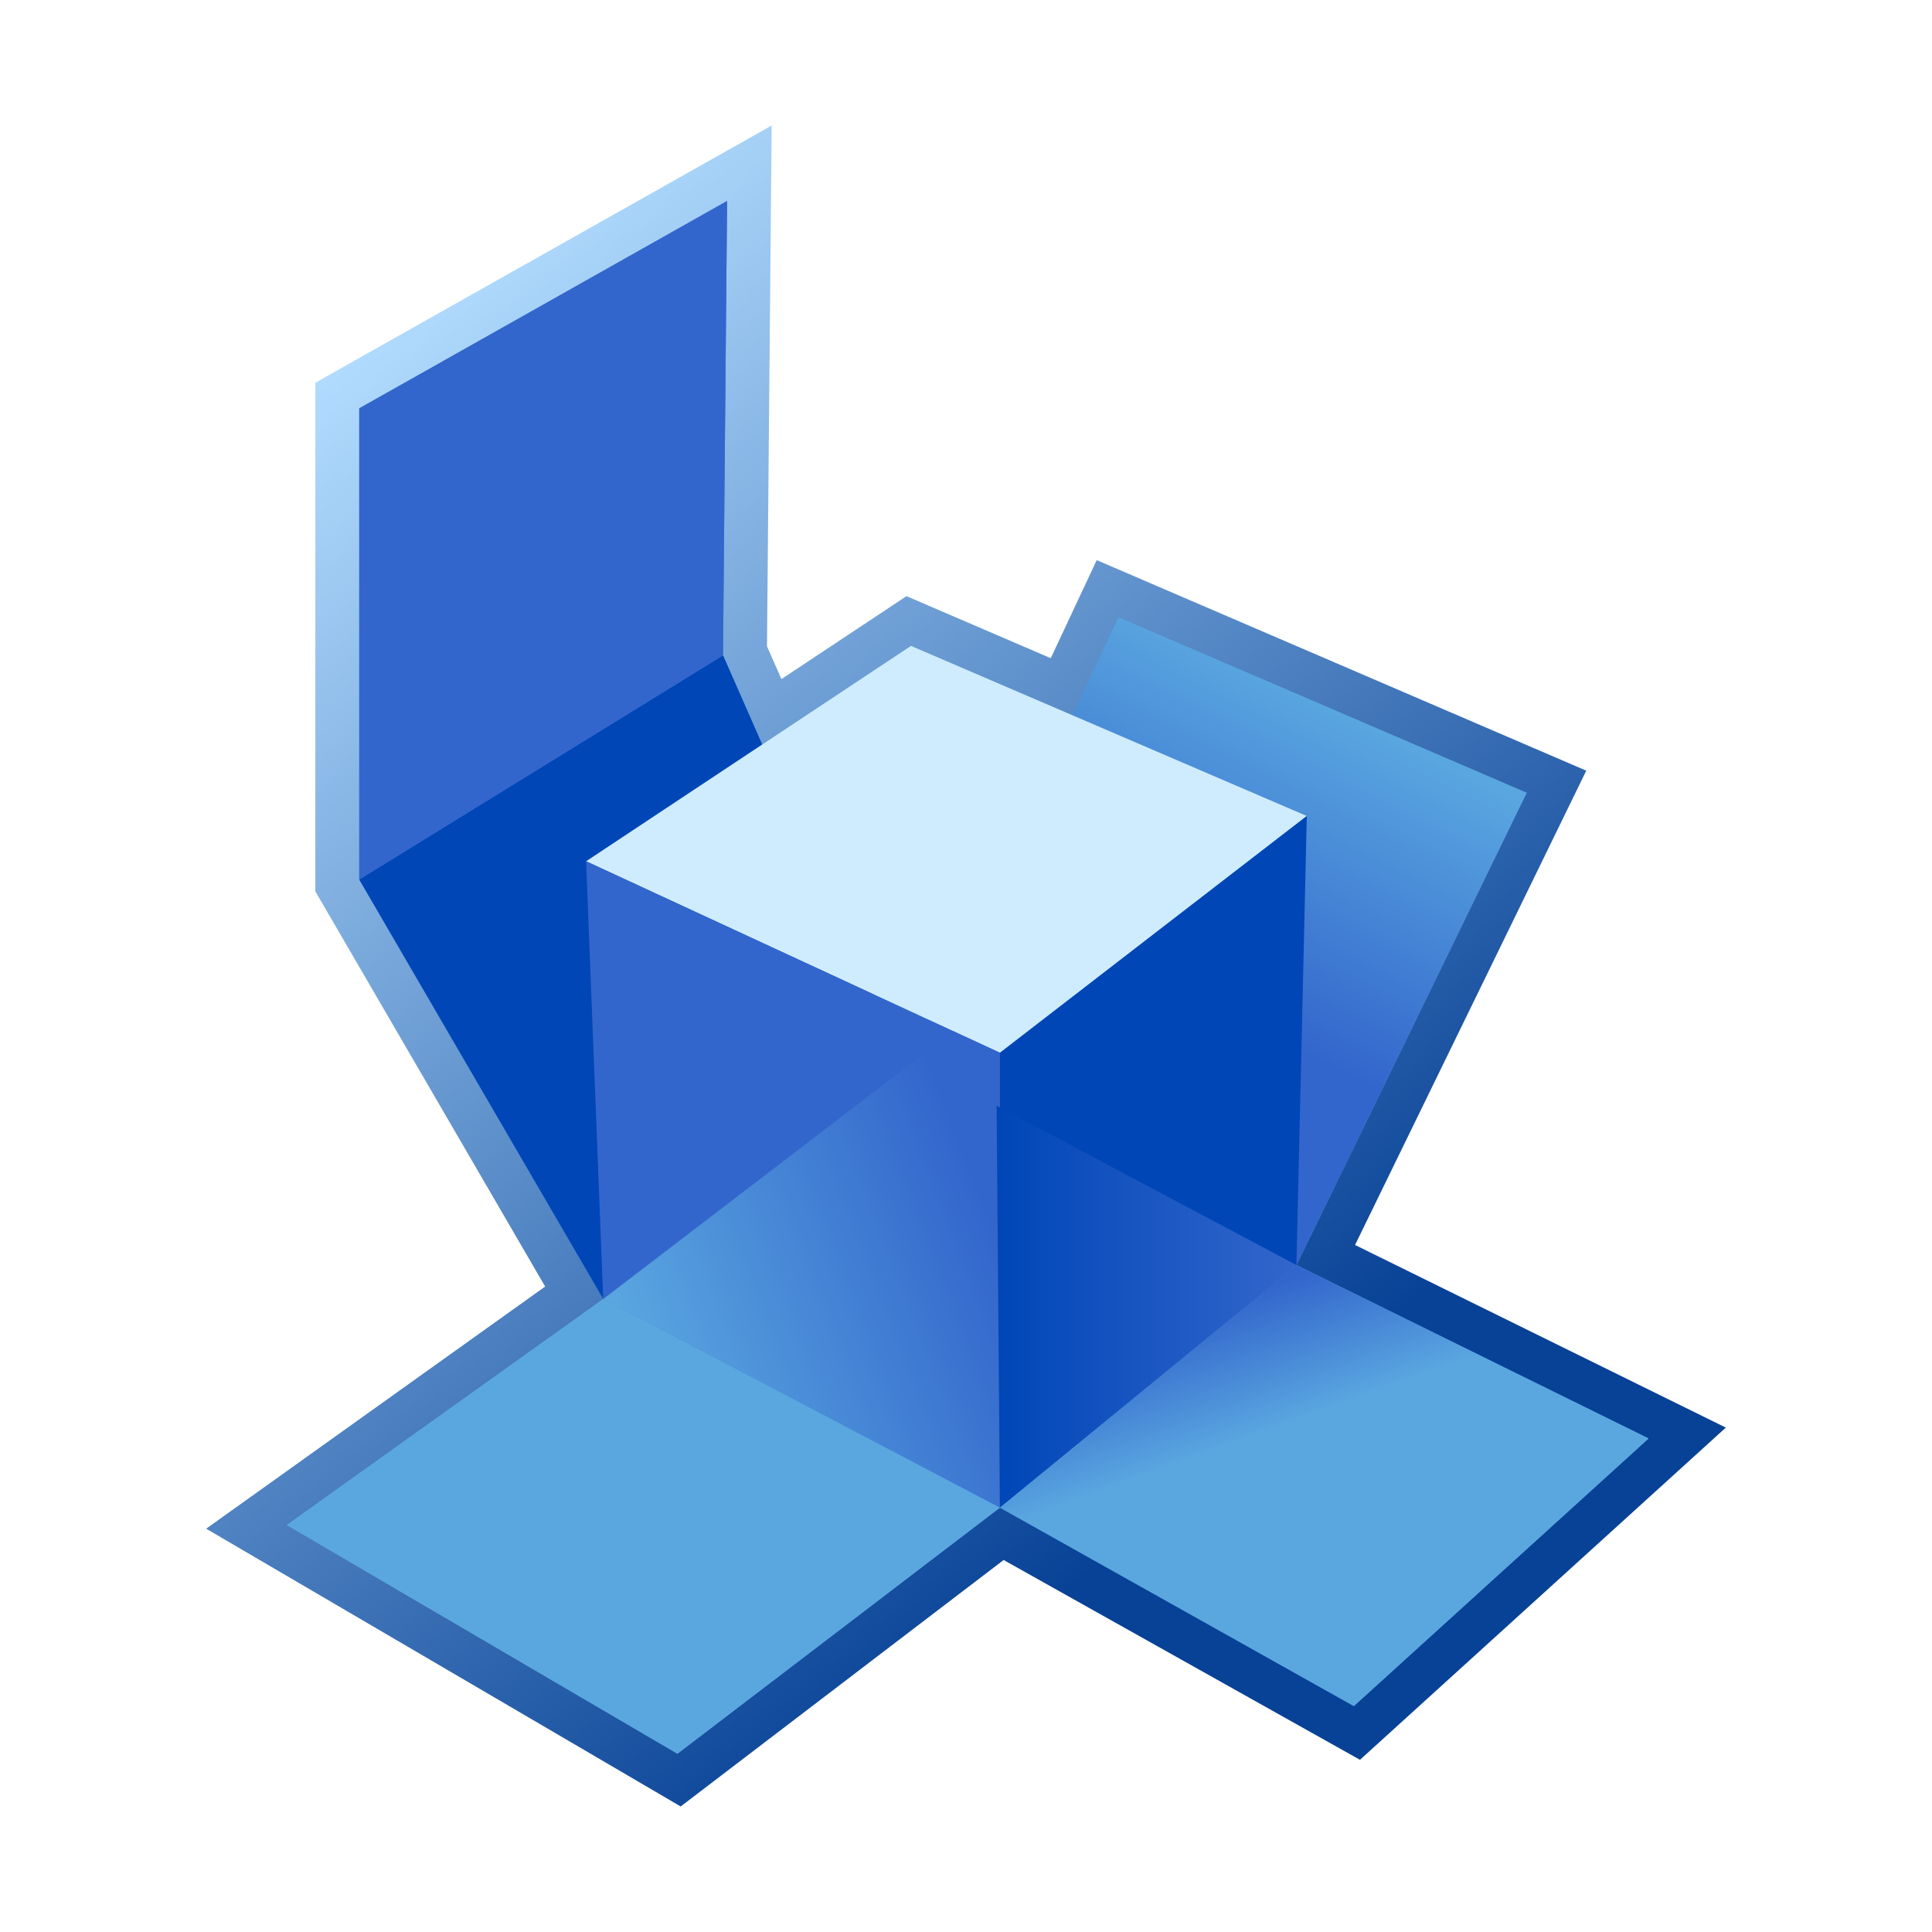
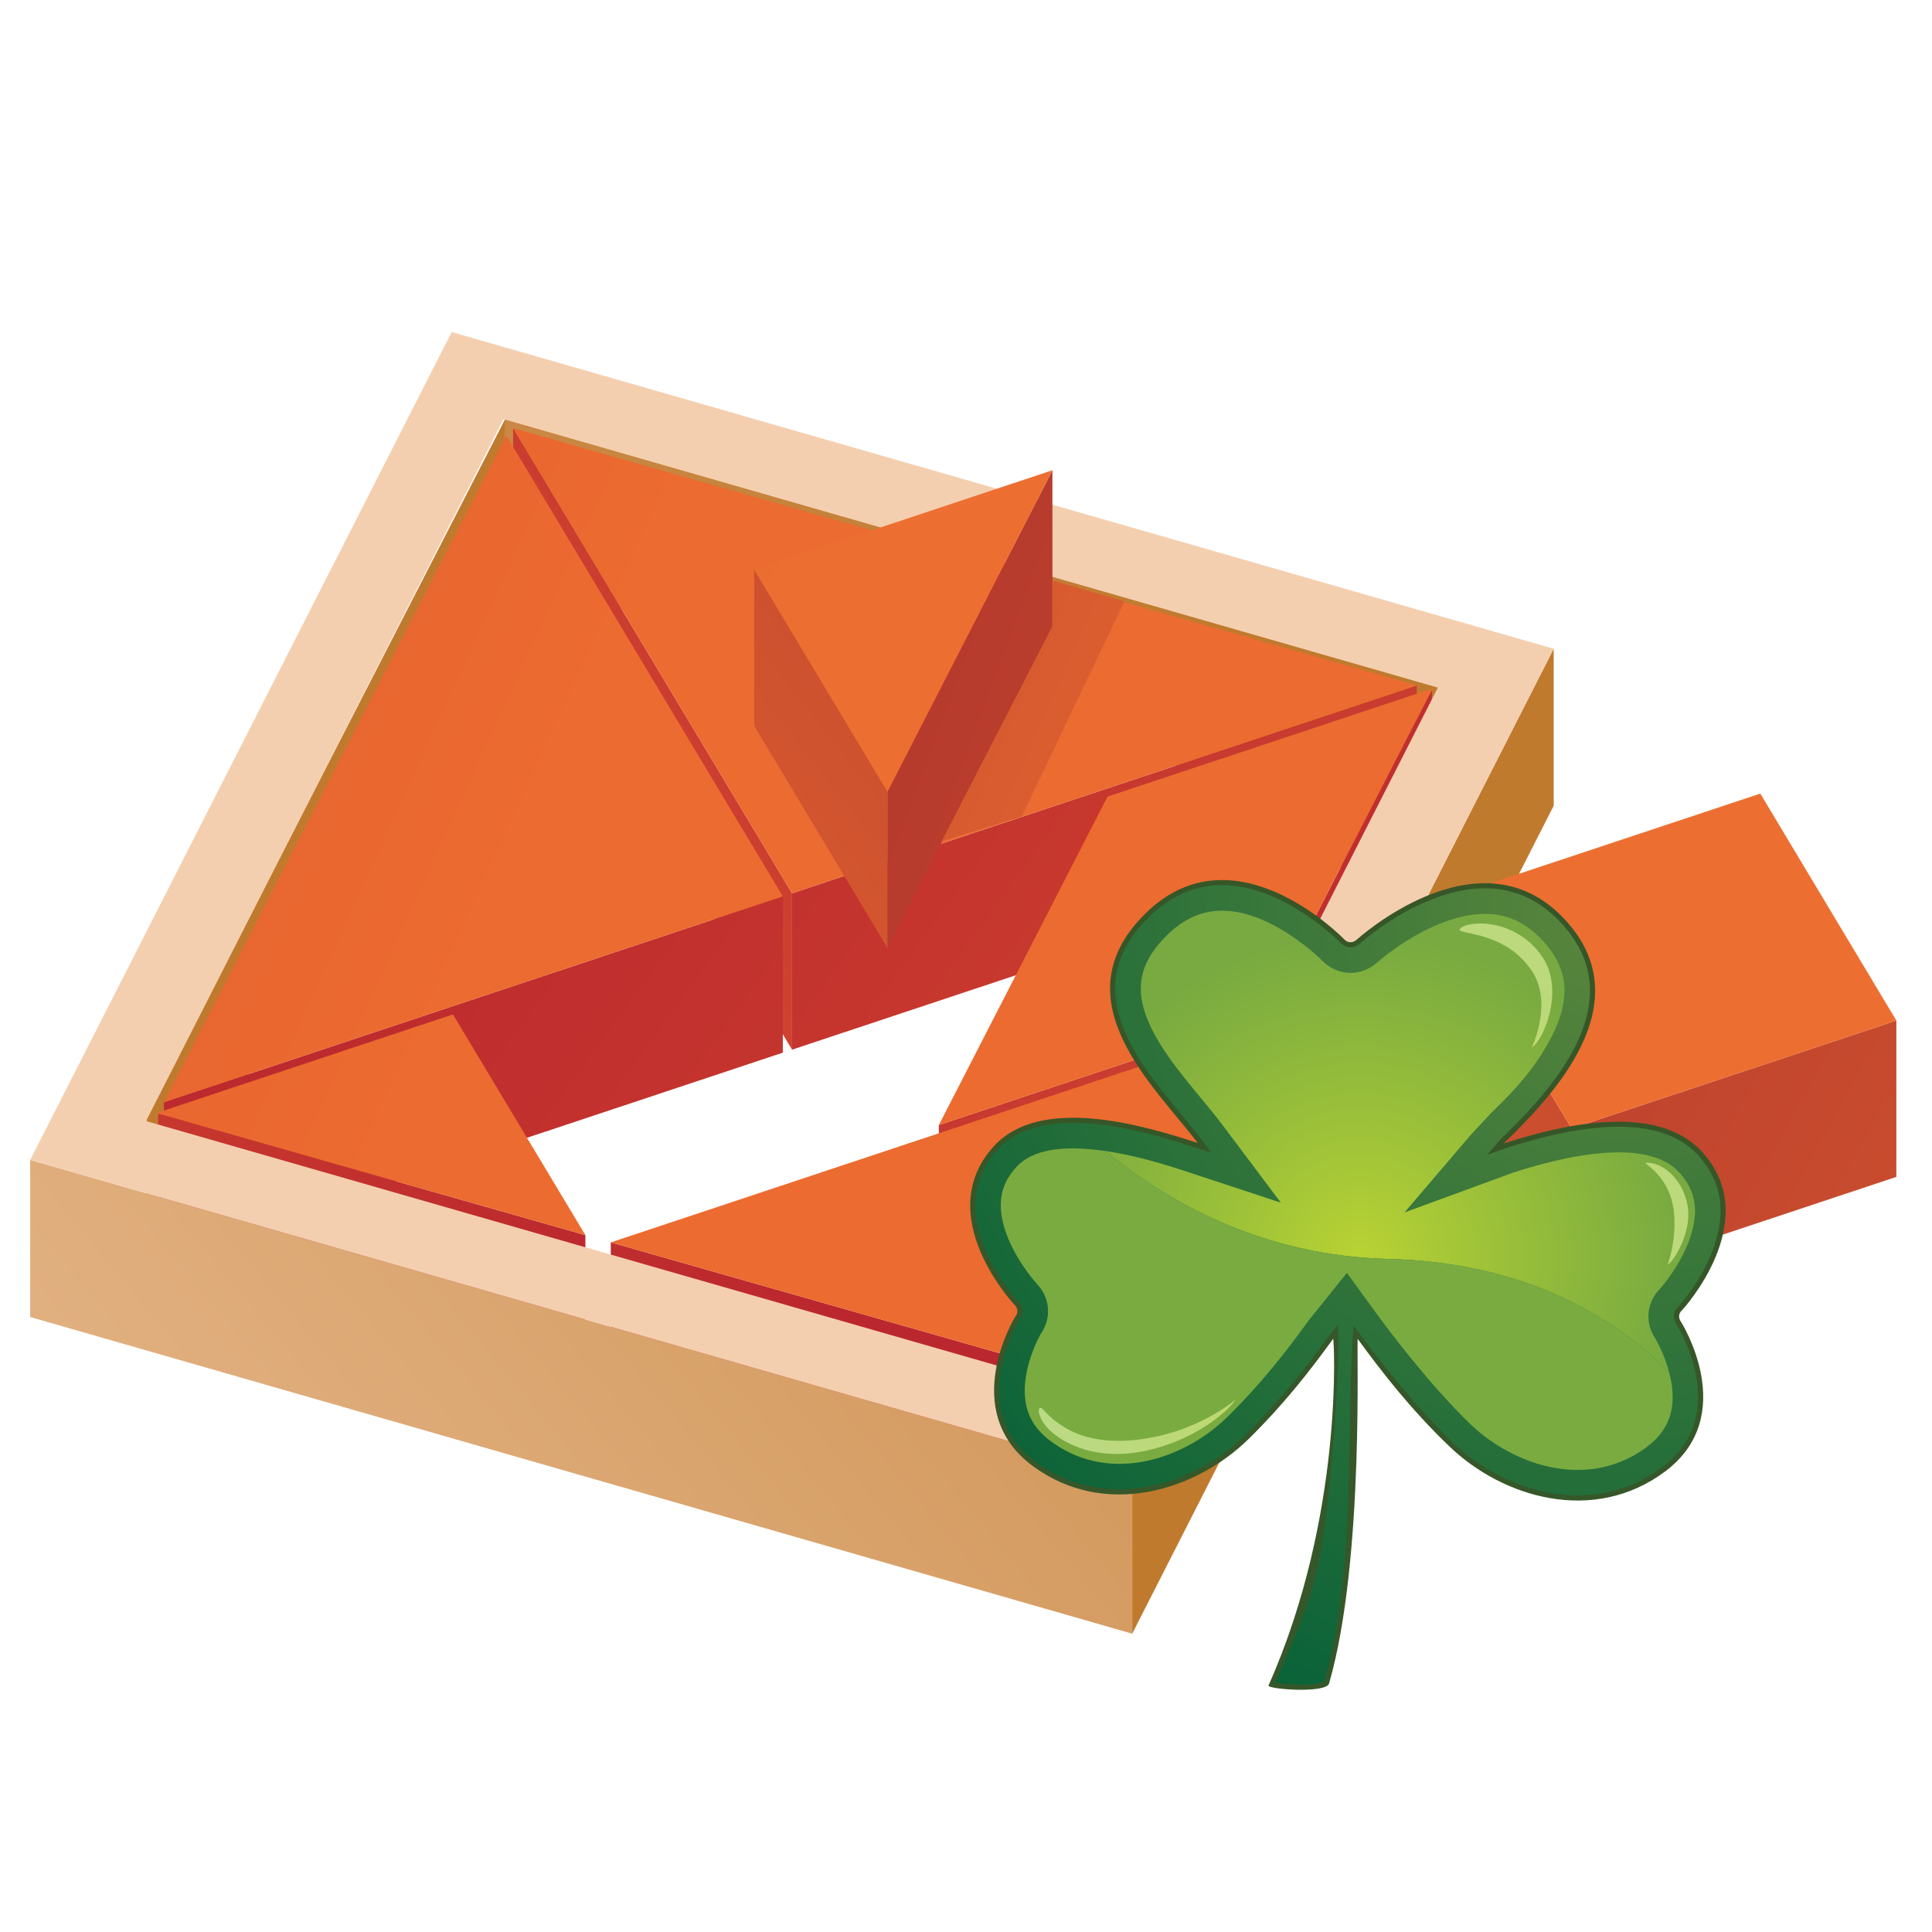
- <svg xmlns="http://www.w3.org/2000/svg" baseProfile="tiny" width="100%" height="100%" viewBox="0 0 88 87.999">
-   <g>
-     <g>
-       <g>
-         <g>
-           <rect fill="none" width="88" height="87.999" />
-         </g>
-       </g>
-       <g>
-         <linearGradient id="XMLID_7_" gradientUnits="userSpaceOnUse" x1="12.304" y1="18.38" x2="63.411" y2="79.287">
-           <stop offset="0" style="stop-color:#B3DDFF" />
-           <stop offset="0.815" style="stop-color:#084296" />
-           <stop offset="1" style="stop-color:#084296" />
-         </linearGradient>
-         <path fill="url(#XMLID_7_)" d="M32.135,7.415L14.363,17.432v23.167c0,0,8.926,15.351,10.468,18.001       c-2.386,1.704-15.44,11.03-15.44,11.03l21.613,12.652c0,0,12.907-9.85,14.71-11.226c1.979,1.109,16.231,9.101,16.231,9.101       l16.664-15.132c0,0-14.066-6.929-16.888-8.318c1.467-3.01,10.531-21.604,10.531-21.604l-22.298-9.59       c0,0-1.486,3.173-2.093,4.467c-2.046-0.88-6.573-2.826-6.573-2.826s-3.713,2.463-5.696,3.778       c-0.327-0.744-0.542-1.233-0.657-1.495c0.007-0.824,0.213-23.72,0.213-23.72L32.135,7.415z" />
-         <linearGradient id="XMLID_8_" gradientUnits="userSpaceOnUse" x1="40.828" y1="52.191" x2="16.2" y2="21.135">
-           <stop offset="0" style="stop-color:#5AA7E0" />
-           <stop offset="1" style="stop-color:#3366CC" />
-         </linearGradient>
-         <polygon fill="url(#XMLID_8_)" points="59.051,57.621 69.536,36.111 50.944,28.115 48.852,32.581 41.493,29.418 34.719,33.911        32.932,29.849 33.117,9.157 16.363,18.601 16.363,40.06 27.476,59.169 13.064,69.463 30.856,79.879 45.546,68.669        61.667,77.708 75.089,65.521 " />
-         <linearGradient id="XMLID_9_" gradientUnits="userSpaceOnUse" x1="60.585" y1="31.876" x2="53.858" y2="45.112">
-           <stop offset="0" style="stop-color:#5AA7E0" />
-           <stop offset="1" style="stop-color:#3366CC" />
-         </linearGradient>
-         <polygon fill="url(#XMLID_9_)" points="41.26,48.783 50.944,28.115 69.536,36.111 59.051,57.621 " />
-         <polygon fill="#0046B7" points="16.363,40.06 27.476,59.169 41.26,48.783 32.932,29.849 " />
-         <polygon fill="#3366CC" points="16.363,40.06 16.363,18.601 33.117,9.157 32.932,29.849 " />
-         <polygon fill="#CFECFF" points="26.696,39.23 41.493,29.418 59.523,37.168 45.546,47.954 " />
-         <path fill="#5AA7E0" d="M41.954,55.286" />
-         <polygon fill="#3366CC" points="26.696,39.23 27.476,59.169 45.546,68.669 45.546,47.954 " />
-         <polygon fill="#5AA7E0" points="13.064,69.463 27.476,59.169 45.546,68.669 30.856,79.879 " />
-         <linearGradient id="XMLID_10_" gradientUnits="userSpaceOnUse" x1="29.209" y1="63.684" x2="48.71" y2="56.198">
-           <stop offset="0" style="stop-color:#5AA7E0" />
-           <stop offset="0.006" style="stop-color:#5AA7E0" />
-           <stop offset="0.85" style="stop-color:#3366CC" />
-           <stop offset="1" style="stop-color:#3366CC" />
-         </linearGradient>
-         <polygon fill="url(#XMLID_10_)" points="43.423,46.971 27.476,59.169 45.546,68.669 45.546,47.954 " />
-         <polygon fill="#0046B7" points="45.546,47.954 45.546,68.669 59.051,57.621 59.523,37.168 " />
-         <linearGradient id="XMLID_11_" gradientUnits="userSpaceOnUse" x1="45.394" y1="59.519" x2="59.051" y2="59.519">
-           <stop offset="0" style="stop-color:#0046B7" />
-           <stop offset="1" style="stop-color:#3366CC" />
-         </linearGradient>
-         <polygon fill="url(#XMLID_11_)" points="45.394,50.368 45.546,68.669 59.051,57.621 " />
-         <linearGradient id="XMLID_12_" gradientUnits="userSpaceOnUse" x1="60.895" y1="68.681" x2="57.295" y2="58.792">
-           <stop offset="0" style="stop-color:#5AA7E0" />
-           <stop offset="0.41" style="stop-color:#5AA7E0" />
-           <stop offset="1" style="stop-color:#3366CC" />
-         </linearGradient>
-         <polygon fill="url(#XMLID_12_)" points="61.667,77.708 45.546,68.669 59.051,57.621 75.089,65.521 " />
-       </g>
-     </g>
-   </g>
+ <svg xmlns="http://www.w3.org/2000/svg" version="1.1" x="0px" y="0px" width="64px" height="64px" viewBox="-1 -11 64 64" enable-background="new -1 -11 64 64" xml:space="preserve">
+   <defs>
+ </defs>
+   <linearGradient id="SVGID_1_" gradientUnits="userSpaceOnUse" x1="-45.678" y1="1986.861" x2="240.586" y2="1698.14" gradientTransform="matrix(0.1646 0 0 0.1646 -4.1765 -273.8098)">
+     <stop offset="0" style="stop-color:#F4CFAF" />
+     <stop offset="0.354" style="stop-color:#E1B080" />
+     <stop offset="1" style="stop-color:#C07A2E" />
+   </linearGradient>
+   <polygon fill="url(#SVGID_1_)" points="15.74,2.87 46.817,11.722 46.817,16.9 15.74,8.047 " />
+   <linearGradient id="SVGID_2_" gradientUnits="userSpaceOnUse" x1="432.279" y1="1872.278" x2="160.72" y2="1789.95" gradientTransform="matrix(0.1646 0 0 0.1646 -4.1765 -273.8098)">
+     <stop offset="0" style="stop-color:#F4CFAF" />
+     <stop offset="0.354" style="stop-color:#E1B080" />
+     <stop offset="1" style="stop-color:#C07A2E" />
+   </linearGradient>
+   <polygon fill="url(#SVGID_2_)" points="3.853,26.014 15.74,2.87 15.74,8.047 3.853,31.194 " />
+   <linearGradient id="SVGID_3_" gradientUnits="userSpaceOnUse" x1="-31.712" y1="1888.843" x2="250.851" y2="1666.477" gradientTransform="matrix(0.1646 0 0 0.1646 -4.1765 -273.8098)">
+     <stop offset="0" style="stop-color:#EC6B30" />
+     <stop offset="1" style="stop-color:#BB272E" />
+   </linearGradient>
+   <polygon fill="url(#SVGID_3_)" points="15.996,3.18 25.238,18.591 25.238,23.771 15.996,8.359 " />
+   <linearGradient id="SVGID_4_" gradientUnits="userSpaceOnUse" x1="569.66" y1="2011.12" x2="130.973" y2="1690.399" gradientTransform="matrix(0.1646 0 0 0.1646 -4.1765 -273.8098)">
+     <stop offset="0" style="stop-color:#EC6B30" />
+     <stop offset="1" style="stop-color:#BB272E" />
+   </linearGradient>
+   <polygon fill="url(#SVGID_4_)" points="25.238,18.591 45.934,11.707 45.934,16.888 25.238,23.771 " />
+   <linearGradient id="SVGID_5_" gradientUnits="userSpaceOnUse" x1="527.358" y1="1892.258" x2="258.317" y2="1769.409" gradientTransform="matrix(0.1646 0 0 0.1646 -4.1765 -273.8098)">
+     <stop offset="0" style="stop-color:#EC6B30" />
+     <stop offset="1" style="stop-color:#BB272E" />
+   </linearGradient>
+   <polygon fill="url(#SVGID_5_)" points="40.867,22.688 46.433,11.85 46.433,17.029 40.867,27.867 " />
+   <linearGradient id="SVGID_6_" gradientUnits="userSpaceOnUse" x1="505.228" y1="2099.106" x2="66.63" y2="1778.45" gradientTransform="matrix(0.1646 0 0 0.1646 -4.1765 -273.8098)">
+     <stop offset="0" style="stop-color:#EC6B30" />
+     <stop offset="1" style="stop-color:#BB272E" />
+   </linearGradient>
+   <polygon fill="url(#SVGID_6_)" points="4.431,25.514 24.932,18.692 24.932,23.871 4.431,30.691 " />
+   <linearGradient id="SVGID_7_" gradientUnits="userSpaceOnUse" x1="422.665" y1="1938.749" x2="148.672" y2="1771.649" gradientTransform="matrix(0.1646 0 0 0.1646 -4.1765 -273.8098)">
+     <stop offset="0" style="stop-color:#EC6B30" />
+     <stop offset="1" style="stop-color:#BB272E" />
+   </linearGradient>
+   <polygon fill="url(#SVGID_7_)" points="30.101,26.268 40.867,22.688 40.867,27.867 30.101,31.446 " />
+   <linearGradient id="SVGID_8_" gradientUnits="userSpaceOnUse" x1="494.619" y1="1963.788" x2="225.656" y2="1840.975" gradientTransform="matrix(0.1646 0 0 0.1646 -4.1765 -273.8098)">
+     <stop offset="0" style="stop-color:#EC6B30" />
+     <stop offset="1" style="stop-color:#BB272E" />
+   </linearGradient>
+   <polygon fill="url(#SVGID_8_)" points="34.76,34.581 40.697,23.017 40.697,28.197 34.76,39.762 " />
+   <linearGradient id="SVGID_9_" gradientUnits="userSpaceOnUse" x1="-30.636" y1="1969.466" x2="121.755" y2="1821.99" gradientTransform="matrix(0.1646 0 0 0.1646 -4.1765 -273.8098)">
+     <stop offset="0" style="stop-color:#EC6B30" />
+     <stop offset="1" style="stop-color:#BB272E" />
+   </linearGradient>
+   <polygon fill="url(#SVGID_9_)" points="4.239,25.888 18.392,29.916 18.392,35.097 4.239,31.068 " />
+   <linearGradient id="SVGID_10_" gradientUnits="userSpaceOnUse" x1="43.863" y1="2033.229" x2="194.981" y2="1869.825" gradientTransform="matrix(0.1646 0 0 0.1646 -4.1765 -273.8098)">
+     <stop offset="0" style="stop-color:#EC6B30" />
+     <stop offset="1" style="stop-color:#BB272E" />
+   </linearGradient>
+   <polygon fill="url(#SVGID_10_)" points="19.233,30.156 34.76,34.581 34.76,39.762 19.233,35.337 " />
+   <linearGradient id="SVGID_11_" gradientUnits="userSpaceOnUse" x1="701.506" y1="2020.65" x2="297.307" y2="1820.396" gradientTransform="matrix(0.164 0 0 0.1654 -3.9992 -273.6537)">
+     <stop offset="0" style="stop-color:#F4CFAF" />
+     <stop offset="0.354" style="stop-color:#E1B080" />
+     <stop offset="1" style="stop-color:#C07A2E" />
+   </linearGradient>
+   <polygon fill="url(#SVGID_11_)" points="36.506,37.914 50.468,10.49 50.468,15.692 36.506,43.118 " />
+   <linearGradient id="SVGID_12_" gradientUnits="userSpaceOnUse" x1="-73.751" y1="2043.362" x2="359.972" y2="1679.674" gradientTransform="matrix(0.164 0 0 0.1654 -3.9992 -273.6537)">
+     <stop offset="0" style="stop-color:#F4CFAF" />
+     <stop offset="0.354" style="stop-color:#E1B080" />
+     <stop offset="1" style="stop-color:#C07A2E" />
+   </linearGradient>
+   <polygon fill="url(#SVGID_12_)" points="0,27.425 36.506,37.914 36.506,43.118 0,32.629 " />
+   <linearGradient id="SVGID_13_" gradientUnits="userSpaceOnUse" x1="14.354" y1="1696.555" x2="-296.5" y2="1558.943" gradientTransform="matrix(0.164 0 0 0.1654 -3.9992 -273.6537)">
+     <stop offset="0" style="stop-color:#F4CFAF" />
+     <stop offset="0.354" style="stop-color:#E1B080" />
+     <stop offset="1" style="stop-color:#C07A2E" />
+   </linearGradient>
+   <path fill="url(#SVGID_13_)" d="M13.963,0L0,27.425l0,0l36.506,10.489l0,0L50.468,10.49l0,0L13.963,0z M34.792,35.03L3.838,26.137  l0,0L15.678,2.884l0,0l30.953,8.893l0,0L34.792,35.03z" />
+   <linearGradient id="SVGID_14_" gradientUnits="userSpaceOnUse" x1="150.139" y1="1713.674" x2="-518.285" y2="1407.722" gradientTransform="matrix(0.1646 0 0 0.1646 -4.1765 -273.8098)">
+     <stop offset="0" style="stop-color:#EC6B30" />
+     <stop offset="1" style="stop-color:#BB272E" />
+   </linearGradient>
+   <polygon fill="url(#SVGID_14_)" points="45.934,11.707 15.996,3.18 15.996,3.18 25.238,18.591 25.238,18.591 " />
+   <linearGradient id="SVGID_15_" gradientUnits="userSpaceOnUse" x1="143.959" y1="1727.142" x2="-524.447" y2="1421.198" gradientTransform="matrix(0.1646 0 0 0.1646 -4.1765 -273.8098)">
+     <stop offset="0" style="stop-color:#EC6B30" />
+     <stop offset="1" style="stop-color:#BB272E" />
+   </linearGradient>
+   <polygon fill="url(#SVGID_15_)" points="35.681,15.402 30.101,26.268 30.101,26.268 40.867,22.688 40.867,22.688 46.433,11.85   46.433,11.85 46.375,11.833 46.375,11.833 35.662,15.397 35.662,15.397 " />
+   <linearGradient id="SVGID_16_" gradientUnits="userSpaceOnUse" x1="117.918" y1="1784.039" x2="-550.461" y2="1478.107" gradientTransform="matrix(0.1646 0 0 0.1646 -4.1765 -273.8098)">
+     <stop offset="0" style="stop-color:#EC6B30" />
+     <stop offset="1" style="stop-color:#BB272E" />
+   </linearGradient>
+   <polygon fill="url(#SVGID_16_)" points="34.76,34.581 40.697,23.017 40.697,23.017 19.233,30.156 19.233,30.156 " />
+   <linearGradient id="SVGID_17_" gradientUnits="userSpaceOnUse" x1="101.366" y1="1820.203" x2="-567.027" y2="1514.265" gradientTransform="matrix(0.1646 0 0 0.1646 -4.1765 -273.8098)">
+     <stop offset="0" style="stop-color:#EC6B30" />
+     <stop offset="1" style="stop-color:#BB272E" />
+   </linearGradient>
+   <polygon fill="url(#SVGID_17_)" points="4.26,25.844 4.239,25.888 4.239,25.888 18.392,29.916 18.392,29.916 14.005,22.604   14.005,22.604 " />
+   <linearGradient id="SVGID_18_" gradientUnits="userSpaceOnUse" x1="124.874" y1="1768.846" x2="-543.52" y2="1462.907" gradientTransform="matrix(0.1646 0 0 0.1646 -4.1765 -273.8098)">
+     <stop offset="0" style="stop-color:#EC6B30" />
+     <stop offset="1" style="stop-color:#BB272E" />
+   </linearGradient>
+   <polygon fill="url(#SVGID_18_)" points="15.773,3.426 4.431,25.514 4.431,25.514 24.932,18.692 24.932,18.692 " />
+   <linearGradient id="SVGID_19_" gradientUnits="userSpaceOnUse" x1="657.242" y1="1897.488" x2="226.163" y2="1737.829" gradientTransform="matrix(0.1646 0 0 0.1646 -21.2976 -279.1877)">
+     <stop offset="0" style="stop-color:#EC6F31" />
+     <stop offset="1" style="stop-color:#AA2E2C" />
+   </linearGradient>
+   <polygon fill="url(#SVGID_19_)" points="33.863,4.577 28.398,15.223 28.398,20.401 33.863,9.757 " />
+   <linearGradient id="SVGID_20_" gradientUnits="userSpaceOnUse" x1="165.085" y1="1879.714" x2="453.758" y2="1651.233" gradientTransform="matrix(0.1646 0 0 0.1646 -21.2976 -279.1877)">
+     <stop offset="0" style="stop-color:#EC6F31" />
+     <stop offset="1" style="stop-color:#AA2E2C" />
+   </linearGradient>
+   <polygon fill="url(#SVGID_20_)" points="28.398,15.223 23.984,7.866 23.984,13.043 28.398,20.401 " />
+   <linearGradient id="SVGID_21_" gradientUnits="userSpaceOnUse" x1="287.671" y1="1738.094" x2="-195.203" y2="1453.039" gradientTransform="matrix(0.1646 0 0 0.1646 -21.2976 -279.1877)">
+     <stop offset="0" style="stop-color:#EC6F31" />
+     <stop offset="1" style="stop-color:#AA2E2C" />
+   </linearGradient>
+   <path fill="url(#SVGID_21_)" d="M33.863,4.577l-5.465,10.646l0,0l-4.415-7.357l0,0L33.863,4.577z" />
+   <linearGradient id="SVGID_22_" gradientUnits="userSpaceOnUse" x1="215.143" y1="1924.059" x2="595.885" y2="1669.821" gradientTransform="matrix(0.1646 0 0 0.1646 -17.6765 -270.7375)">
+     <stop offset="0" style="stop-color:#EC6F31" />
+     <stop offset="1" style="stop-color:#AA2E2C" />
+   </linearGradient>
+   <polygon fill="url(#SVGID_22_)" points="51.063,26.384 46.552,18.866 46.552,24.044 51.063,31.564 " />
+   <linearGradient id="SVGID_23_" gradientUnits="userSpaceOnUse" x1="705.92" y1="1950.098" x2="284.512" y2="1719.122" gradientTransform="matrix(0.1646 0 0 0.1646 -17.6765 -270.7375)">
+     <stop offset="0" style="stop-color:#EC6F31" />
+     <stop offset="1" style="stop-color:#AA2E2C" />
+   </linearGradient>
+   <polygon fill="url(#SVGID_23_)" points="61.819,22.808 51.063,26.384 51.063,31.564 61.819,27.986 " />
+   <linearGradient id="SVGID_24_" gradientUnits="userSpaceOnUse" x1="399.317" y1="1745.943" x2="23.348" y2="1489.153" gradientTransform="matrix(0.1646 0 0 0.1646 -17.6765 -270.7375)">
+     <stop offset="0" style="stop-color:#EC6F31" />
+     <stop offset="1" style="stop-color:#AA2E2C" />
+   </linearGradient>
+   <path fill="url(#SVGID_24_)" d="M57.312,15.288l4.508,7.52l0,0l-10.757,3.576l0,0l-4.511-7.518l0,0L57.312,15.288z" />
+   <linearGradient id="SVGID_25_" gradientUnits="userSpaceOnUse" x1="249.779" y1="1807.302" x2="-72.437" y2="1666.307" gradientTransform="matrix(0.1646 0 0 0.1646 7.4573 -277.8708)">
+     <stop offset="0" style="stop-color:#EC6F31" />
+     <stop offset="1" style="stop-color:#AA2E2C" />
+   </linearGradient>
+   <polygon fill="url(#SVGID_25_)" points="30.194,16.868 33.863,9.757 33.863,8.226 36.249,8.92 32.845,16.05 " />
+   <linearGradient id="SVGID_26_" gradientUnits="userSpaceOnUse" x1="-31.69" y1="-225.499" x2="-20.891" y2="-253.594" gradientTransform="matrix(0.9999 0.013 -0.013 0.9999 66.5896 271.6584)">
+     <stop offset="0.006" style="stop-color:#365729" />
+     <stop offset="1" style="stop-color:#365628" />
+   </linearGradient>
+   <path fill="url(#SVGID_26_)" d="M54.726,32.395l0.01-0.01c0,0,2.745-2.981,0.622-5.254c-1.522-1.629-4.689-0.853-6.545-0.252  c1.499-1.461,4.705-4.671,1.942-7.506c-2.816-2.892-6.813,0.756-6.813,0.756c-0.228,0.191-0.402-0.002-0.402-0.002l-0.009-0.009  c0,0-3.61-3.759-6.565-0.879c-2.955,2.878,0.342,5.803,1.71,7.624c-1.887-0.622-5.218-1.57-6.75,0.105  c-2.1,2.294,0.671,5.244,0.671,5.244c0.214,0.207,0.038,0.401,0.038,0.401l-0.007,0.01c0,0-1.913,3.114,0.598,4.951  c2.373,1.736,5.378,0.825,7.149-0.918c1.158-1.141,2.026-2.254,2.788-3.308c0.027-0.038,0.377,5.832-2.142,11.485  c-0.055,0.123,1.907,0.277,2.007-0.067c1.197-4.151,0.891-11.491,0.952-11.406c0.82,1.122,1.748,2.316,3.018,3.54  c1.789,1.727,4.803,2.606,7.159,0.846c2.49-1.862,0.533-4.95,0.533-4.95C54.519,32.551,54.726,32.395,54.726,32.395z" />
+   <radialGradient id="SVGID_27_" cx="-17.204" cy="-252.157" r="31.334" gradientTransform="matrix(0.9999 0.013 -0.013 0.9999 66.5896 271.6584)" gradientUnits="userSpaceOnUse">
+     <stop offset="0" style="stop-color:#5B863C" />
+     <stop offset="1" style="stop-color:#005E38" />
+   </radialGradient>
+   <path fill="url(#SVGID_27_)" d="M46.368,18.817c-1.307,0.529-2.273,1.399-2.312,1.436l-0.004,0.002l-0.002,0.001  c-0.257,0.217-0.521,0.108-0.637-0.017l0.01,0.01l-0.013-0.013l-0.004-0.002c-0.019-0.02-1.832-1.88-3.872-1.914  c-0.905-0.015-1.731,0.334-2.453,1.037c-1.073,1.046-1.385,2.182-0.951,3.471c0.381,1.134,1.245,2.176,2.007,3.096  c0.247,0.297,0.478,0.577,0.673,0.836l0.323,0.431l-0.512-0.168c-0.966-0.319-2.233-0.699-3.468-0.802  c-1.43-0.119-2.475,0.169-3.105,0.86c-0.82,0.896-0.963,2.005-0.425,3.292c0.413,0.987,1.087,1.714,1.094,1.721l-0.005-0.005  c0.117,0.112,0.159,0.236,0.157,0.347c-0.001,0.111-0.046,0.209-0.101,0.275c0,0.001-0.002,0.003-0.002,0.004  c0-0.001,0.002-0.003,0.002-0.003s-0.002,0.002-0.003,0.004c-0.038,0.064-0.469,0.801-0.617,1.729  c-0.032,0.2-0.05,0.393-0.052,0.577c-0.014,0.998,0.398,1.808,1.226,2.415c1.061,0.775,2.331,1.057,3.673,0.814  c1.178-0.211,2.366-0.839,3.259-1.718c1.208-1.19,2.079-2.327,2.77-3.285l0.297-0.369c0,0,0.018,0.375,0.015,0.681  c-0.002,0.056-0.003,0.119-0.005,0.196c-0.004,0.225-0.015,0.599-0.038,1.112c-0.04,0.846-0.126,2.181-0.302,3.742  c-0.302,2.667-0.483,3.212-1.747,6.132c0.155,0.028,0.435,0.06,0.771,0.064c0.582,0.008,0.806-0.069,0.854-0.104  c0.949-3.31,0.784-7.478,0.888-10.262l0.032-0.8l0.049-0.732c0.722,0.995,2.003,2.641,3.276,3.869  c0.902,0.871,2.098,1.484,3.277,1.686c1.345,0.228,2.61-0.067,3.662-0.854c0.976-0.729,1.358-1.739,1.139-2.997  c-0.17-0.963-0.641-1.72-0.645-1.727l0.004,0.007c-0.073-0.104-0.101-0.203-0.099-0.293c0.001-0.146,0.079-0.266,0.16-0.333  c0.001,0,0.001,0,0.001,0c-0.001,0-0.002,0.001-0.002,0.001s0.001-0.001,0.004-0.004c0.047-0.051,0.684-0.767,1.073-1.726  c0.198-0.488,0.3-0.95,0.307-1.384c0.008-0.715-0.246-1.354-0.764-1.907c-1.078-1.154-3.222-1.224-6.368-0.208l-0.599,0.219  l0.429-0.501c0.659-0.641,1.885-1.836,2.536-3.189c0.34-0.71,0.484-1.389,0.429-2.017c-0.065-0.735-0.41-1.429-1.024-2.061  c-0.612-0.628-1.332-0.981-2.14-1.051C47.841,18.384,47.126,18.511,46.368,18.817z M54.616,32.264L54.616,32.264  c0.003-0.002,0.005-0.003,0.008-0.005C54.624,32.259,54.621,32.261,54.616,32.264z M32.76,32.725c0,0,0.002-0.002,0.004-0.006  c0.003-0.003,0.004-0.004,0.006-0.006C32.766,32.716,32.763,32.721,32.76,32.725z" />
+   <radialGradient id="SVGID_28_" cx="-25.672" cy="-240.737" r="10.673" gradientTransform="matrix(0.9999 0.013 -0.013 0.9999 66.5896 271.6584)" gradientUnits="userSpaceOnUse">
+     <stop offset="0.006" style="stop-color:#B8D233" />
+     <stop offset="0.346" style="stop-color:#A1C438" />
+     <stop offset="1" style="stop-color:#78AA41" />
+   </radialGradient>
+   <path fill="url(#SVGID_28_)" d="M54.298,34.477c-0.166-0.647-0.466-1.14-0.47-1.145l0.004,0.005l0,0  c-0.151-0.229-0.229-0.486-0.227-0.748c0.006-0.34,0.151-0.672,0.396-0.907c0.088-0.101,0.596-0.702,0.904-1.463  c0.158-0.388,0.239-0.749,0.244-1.075c0.007-0.495-0.168-0.928-0.534-1.319c-0.379-0.404-0.989-0.623-1.818-0.649  c-0.961-0.03-2.193,0.193-3.66,0.665c-0.032,0.013-3.61,1.322-3.61,1.322l2.21-2.588l0.676-0.724  c0.622-0.606,1.469-1.432,2.055-2.65c0.274-0.57,0.392-1.101,0.351-1.574c-0.049-0.538-0.313-1.058-0.789-1.545  c-0.472-0.485-0.997-0.746-1.605-0.799c-0.52-0.044-1.104,0.063-1.736,0.319c-1.169,0.473-2.054,1.27-2.063,1.278l-0.015,0.014  l-0.015,0.012c-0.298,0.251-0.665,0.361-1.031,0.31c-0.267-0.037-0.523-0.164-0.716-0.347l0,0l-0.031-0.028L42.8,20.823  c-0.025-0.025-1.615-1.628-3.278-1.655c-0.682-0.011-1.287,0.25-1.849,0.797c-0.84,0.82-1.068,1.62-0.74,2.596  c0.33,0.983,1.141,1.961,1.857,2.824c0.252,0.305,0.489,0.593,0.697,0.868l1.942,2.587l-3.072-1.014  c-0.78-0.259-1.762-0.555-2.74-0.698c2.2,1.799,5.315,3.473,9.358,3.575C49.646,30.822,52.57,32.707,54.298,34.477z" />
+   <path fill="#79AB41" d="M54.298,34.477c-1.728-1.77-4.651-3.654-9.322-3.773c-4.043-0.103-7.158-1.776-9.358-3.575  c-0.179-0.027-0.356-0.048-0.534-0.063c-1.154-0.098-1.966,0.101-2.411,0.587c-0.243,0.267-0.514,0.654-0.521,1.252  c-0.004,0.317,0.066,0.695,0.256,1.144c0.346,0.831,0.926,1.466,0.932,1.472v0.001c0.248,0.257,0.383,0.585,0.378,0.928  c-0.003,0.26-0.086,0.515-0.237,0.726c-0.067,0.121-0.383,0.708-0.494,1.407c-0.025,0.157-0.039,0.31-0.041,0.455  c-0.009,0.725,0.27,1.271,0.88,1.717c0.868,0.637,1.914,0.867,3.022,0.668c1.014-0.184,2.04-0.727,2.815-1.488  c1.165-1.148,2.007-2.251,2.679-3.179l0.013-0.018l1.263-1.573l0.908,1.25c0.504,0.694,1.824,2.45,3.178,3.756  c0.784,0.756,1.815,1.288,2.832,1.461c1.11,0.188,2.153-0.054,3.014-0.697c0.719-0.537,0.976-1.229,0.811-2.176  C54.341,34.66,54.32,34.568,54.298,34.477z" />
+   <path fill="#C8D92C" d="M54.074,31.614c0.002,0,0.002-0.001,0.003-0.002c-0.008,0.008-0.018,0.016-0.018,0.016  S54.066,31.622,54.074,31.614z" />
+   <path fill="#C8D92C" d="M54.092,31.6c0,0-0.008,0.008-0.013,0.012l-0.002,0.002c0.005-0.004,0.01-0.008,0.016-0.012L54.092,31.6z" />
+   <path fill="#C8D92C" d="M33.434,33.232c-0.006,0.008-0.01,0.015-0.016,0.022l0,0c0,0,0.006-0.007,0.008-0.01  C33.426,33.243,33.432,33.236,33.434,33.232z" />
+   <path fill="#C8D92C" d="M33.453,33.209c-0.004,0.006-0.008,0.011-0.012,0.017C33.448,33.216,33.451,33.212,33.453,33.209  c0.002,0,0.002,0,0.002-0.002C33.455,33.209,33.453,33.209,33.453,33.209z" />
+   <radialGradient id="SVGID_29_" cx="-26.62" cy="-240.694" r="19.161" gradientTransform="matrix(0.9999 0.013 -0.013 0.9999 66.5896 271.6584)" gradientUnits="userSpaceOnUse">
+     <stop offset="0" style="stop-color:#C2D951" />
+     <stop offset="0.387" style="stop-color:#BED96D" />
+     <stop offset="1" style="stop-color:#B8DA96" />
+   </radialGradient>
+   <path fill="url(#SVGID_29_)" d="M49.743,23.704c0,0,0.706-1.471,0.009-2.529c-0.967-1.468-2.753-1.17-2.342-1.447  c0.412-0.277,1.927-0.223,2.716,1.024C50.804,21.823,50.154,23.428,49.743,23.704z" />
+   <radialGradient id="SVGID_30_" cx="-27.528" cy="-240.784" r="20.625" gradientTransform="matrix(0.9999 0.013 -0.013 0.9999 66.5896 271.6584)" gradientUnits="userSpaceOnUse">
+     <stop offset="0" style="stop-color:#C2D951" />
+     <stop offset="0.387" style="stop-color:#BED96D" />
+     <stop offset="1" style="stop-color:#B8DA96" />
+   </radialGradient>
+   <path fill="url(#SVGID_30_)" d="M54.244,30.885c0,0,0.237-0.597,0.226-1.442c-0.023-1.566-1.184-1.932-0.908-1.927  c0.688,0.01,1.333,0.806,1.365,1.651C54.959,30.012,54.37,30.872,54.244,30.885z" />
+   <radialGradient id="SVGID_31_" cx="-27.223" cy="-241.156" r="14.617" gradientTransform="matrix(0.9999 0.013 -0.013 0.9999 66.5896 271.6584)" gradientUnits="userSpaceOnUse">
+     <stop offset="0" style="stop-color:#C2D951" />
+     <stop offset="0.387" style="stop-color:#BED96D" />
+     <stop offset="1" style="stop-color:#B8DA96" />
+   </radialGradient>
+   <path fill="url(#SVGID_31_)" d="M39.933,35.362c-0.249,0.391-1.378,1.374-3.036,1.708c-1.66,0.336-2.64-0.313-2.924-0.523  c-0.666-0.485-0.645-1.102-0.421-0.858c0.45,0.494,1.428,1.372,3.688,0.912C38.898,36.265,39.933,35.362,39.933,35.362z" />
</svg>
